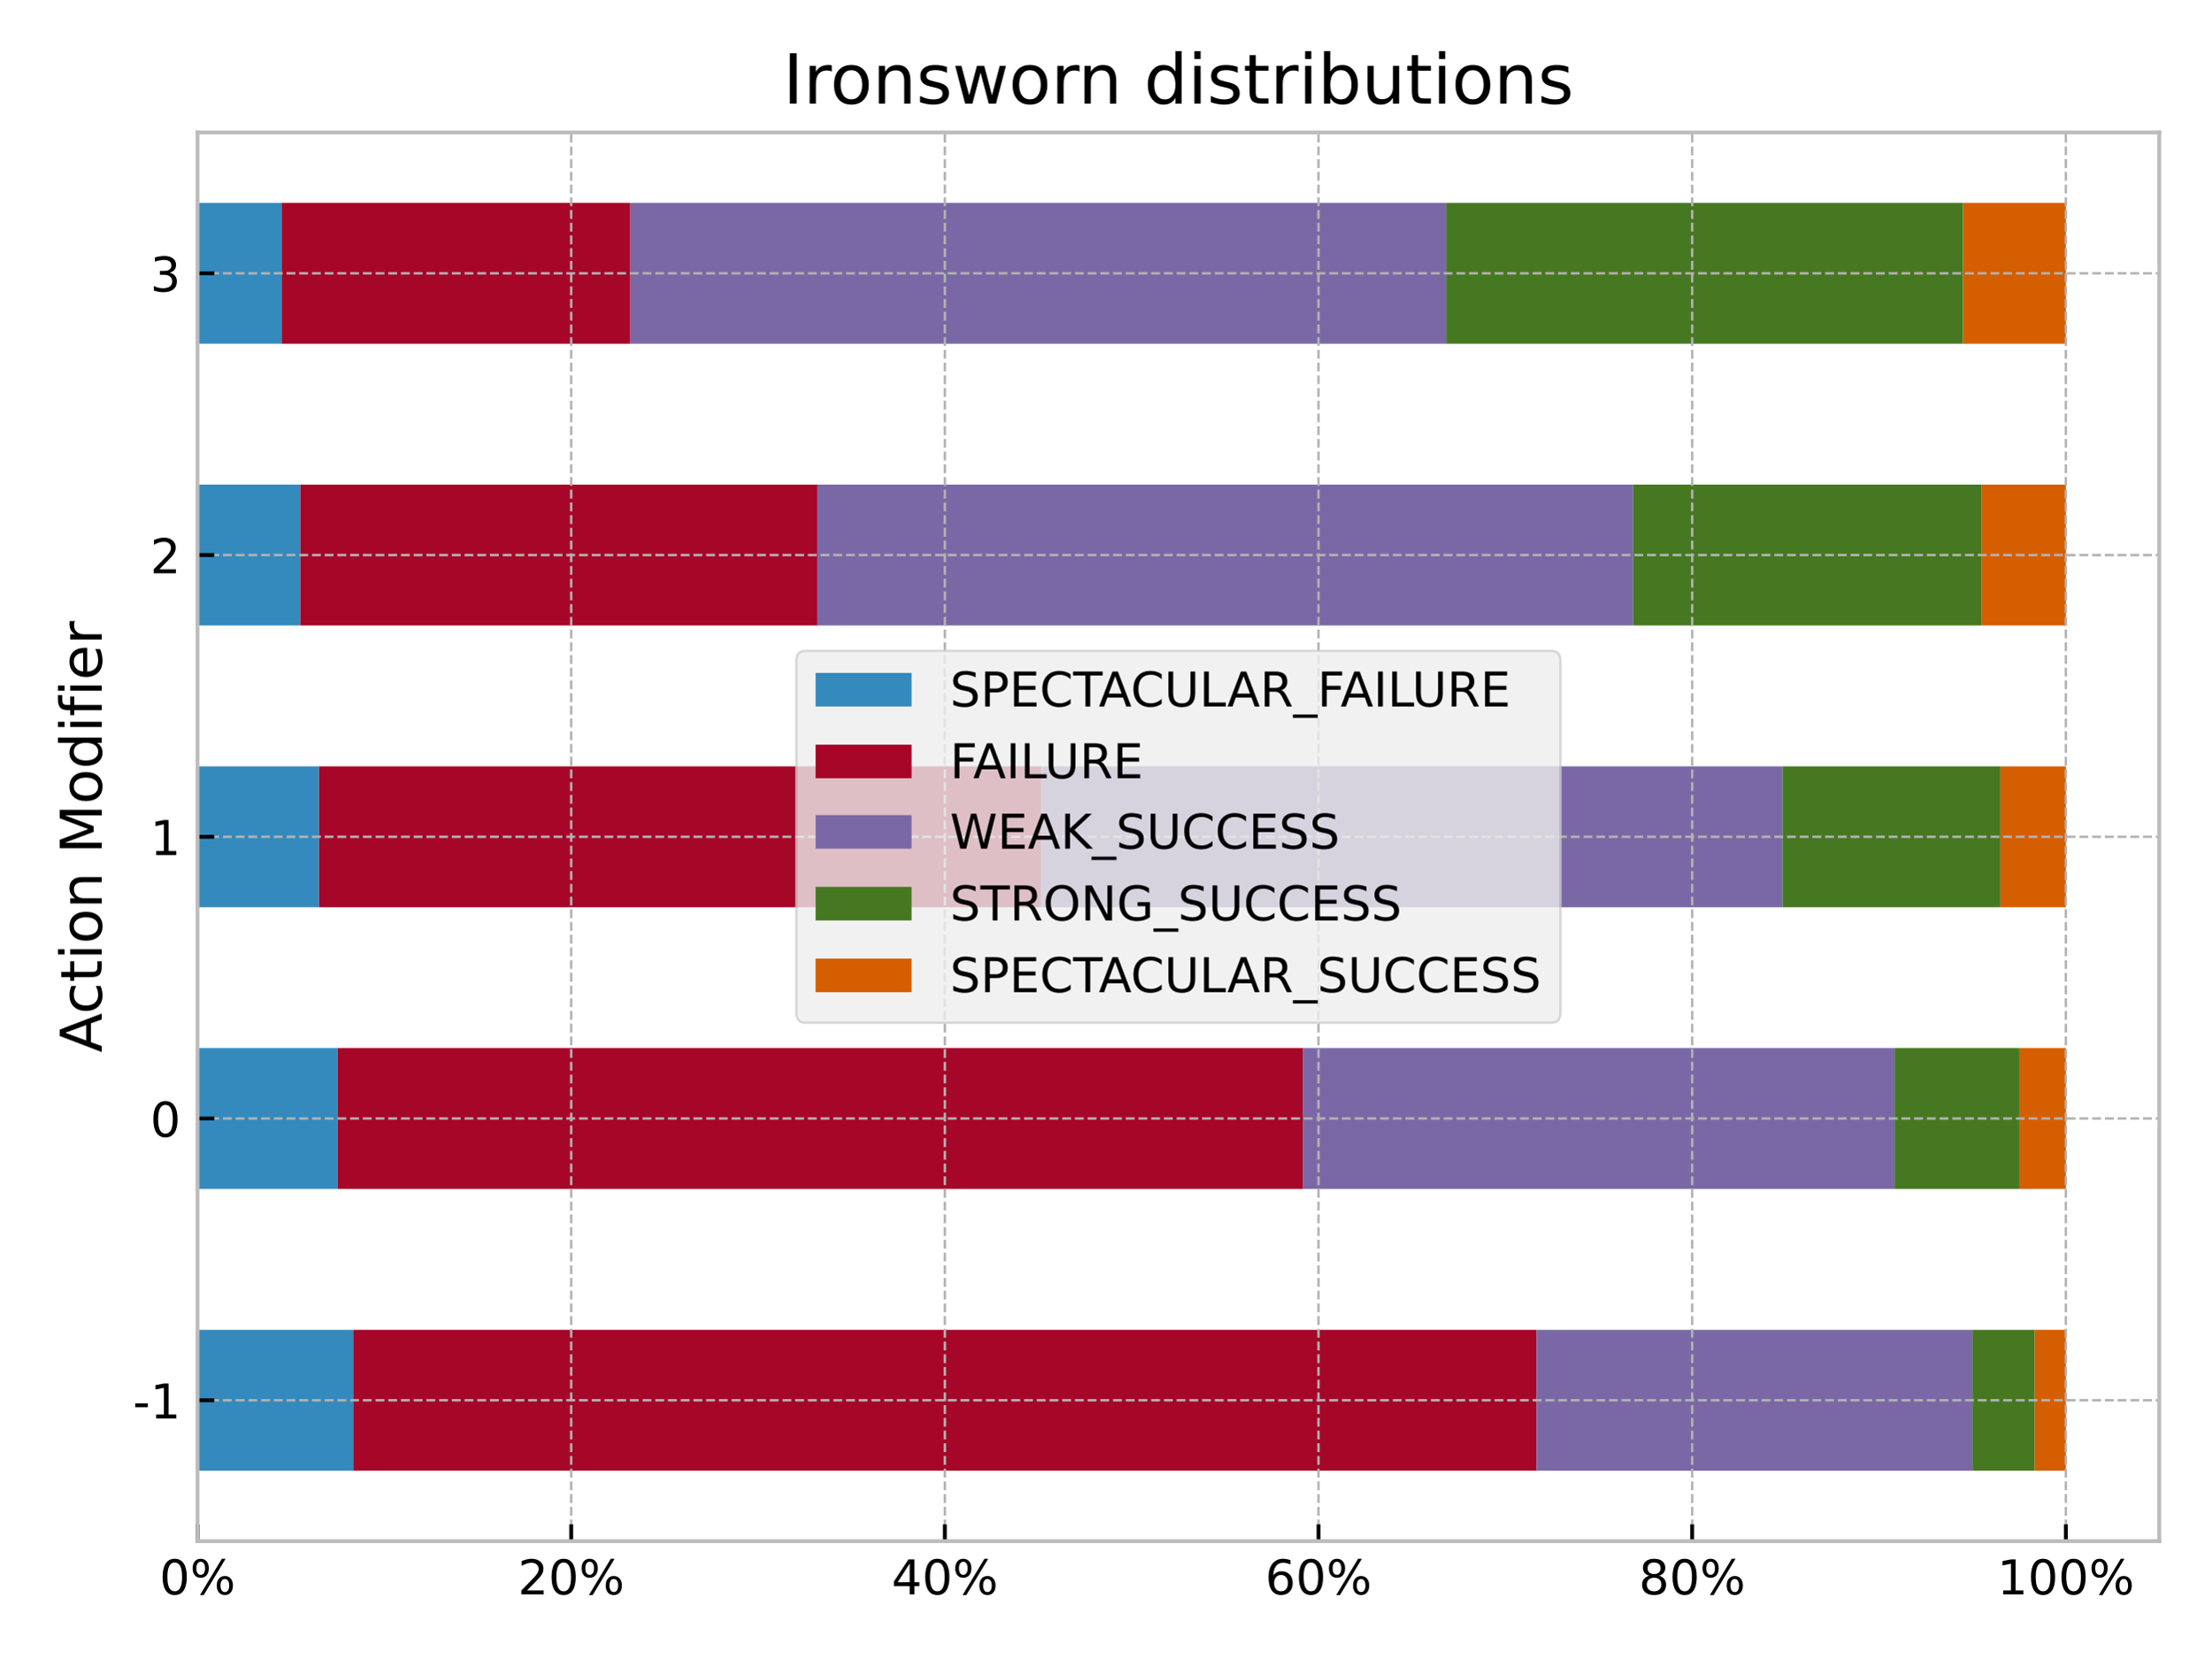
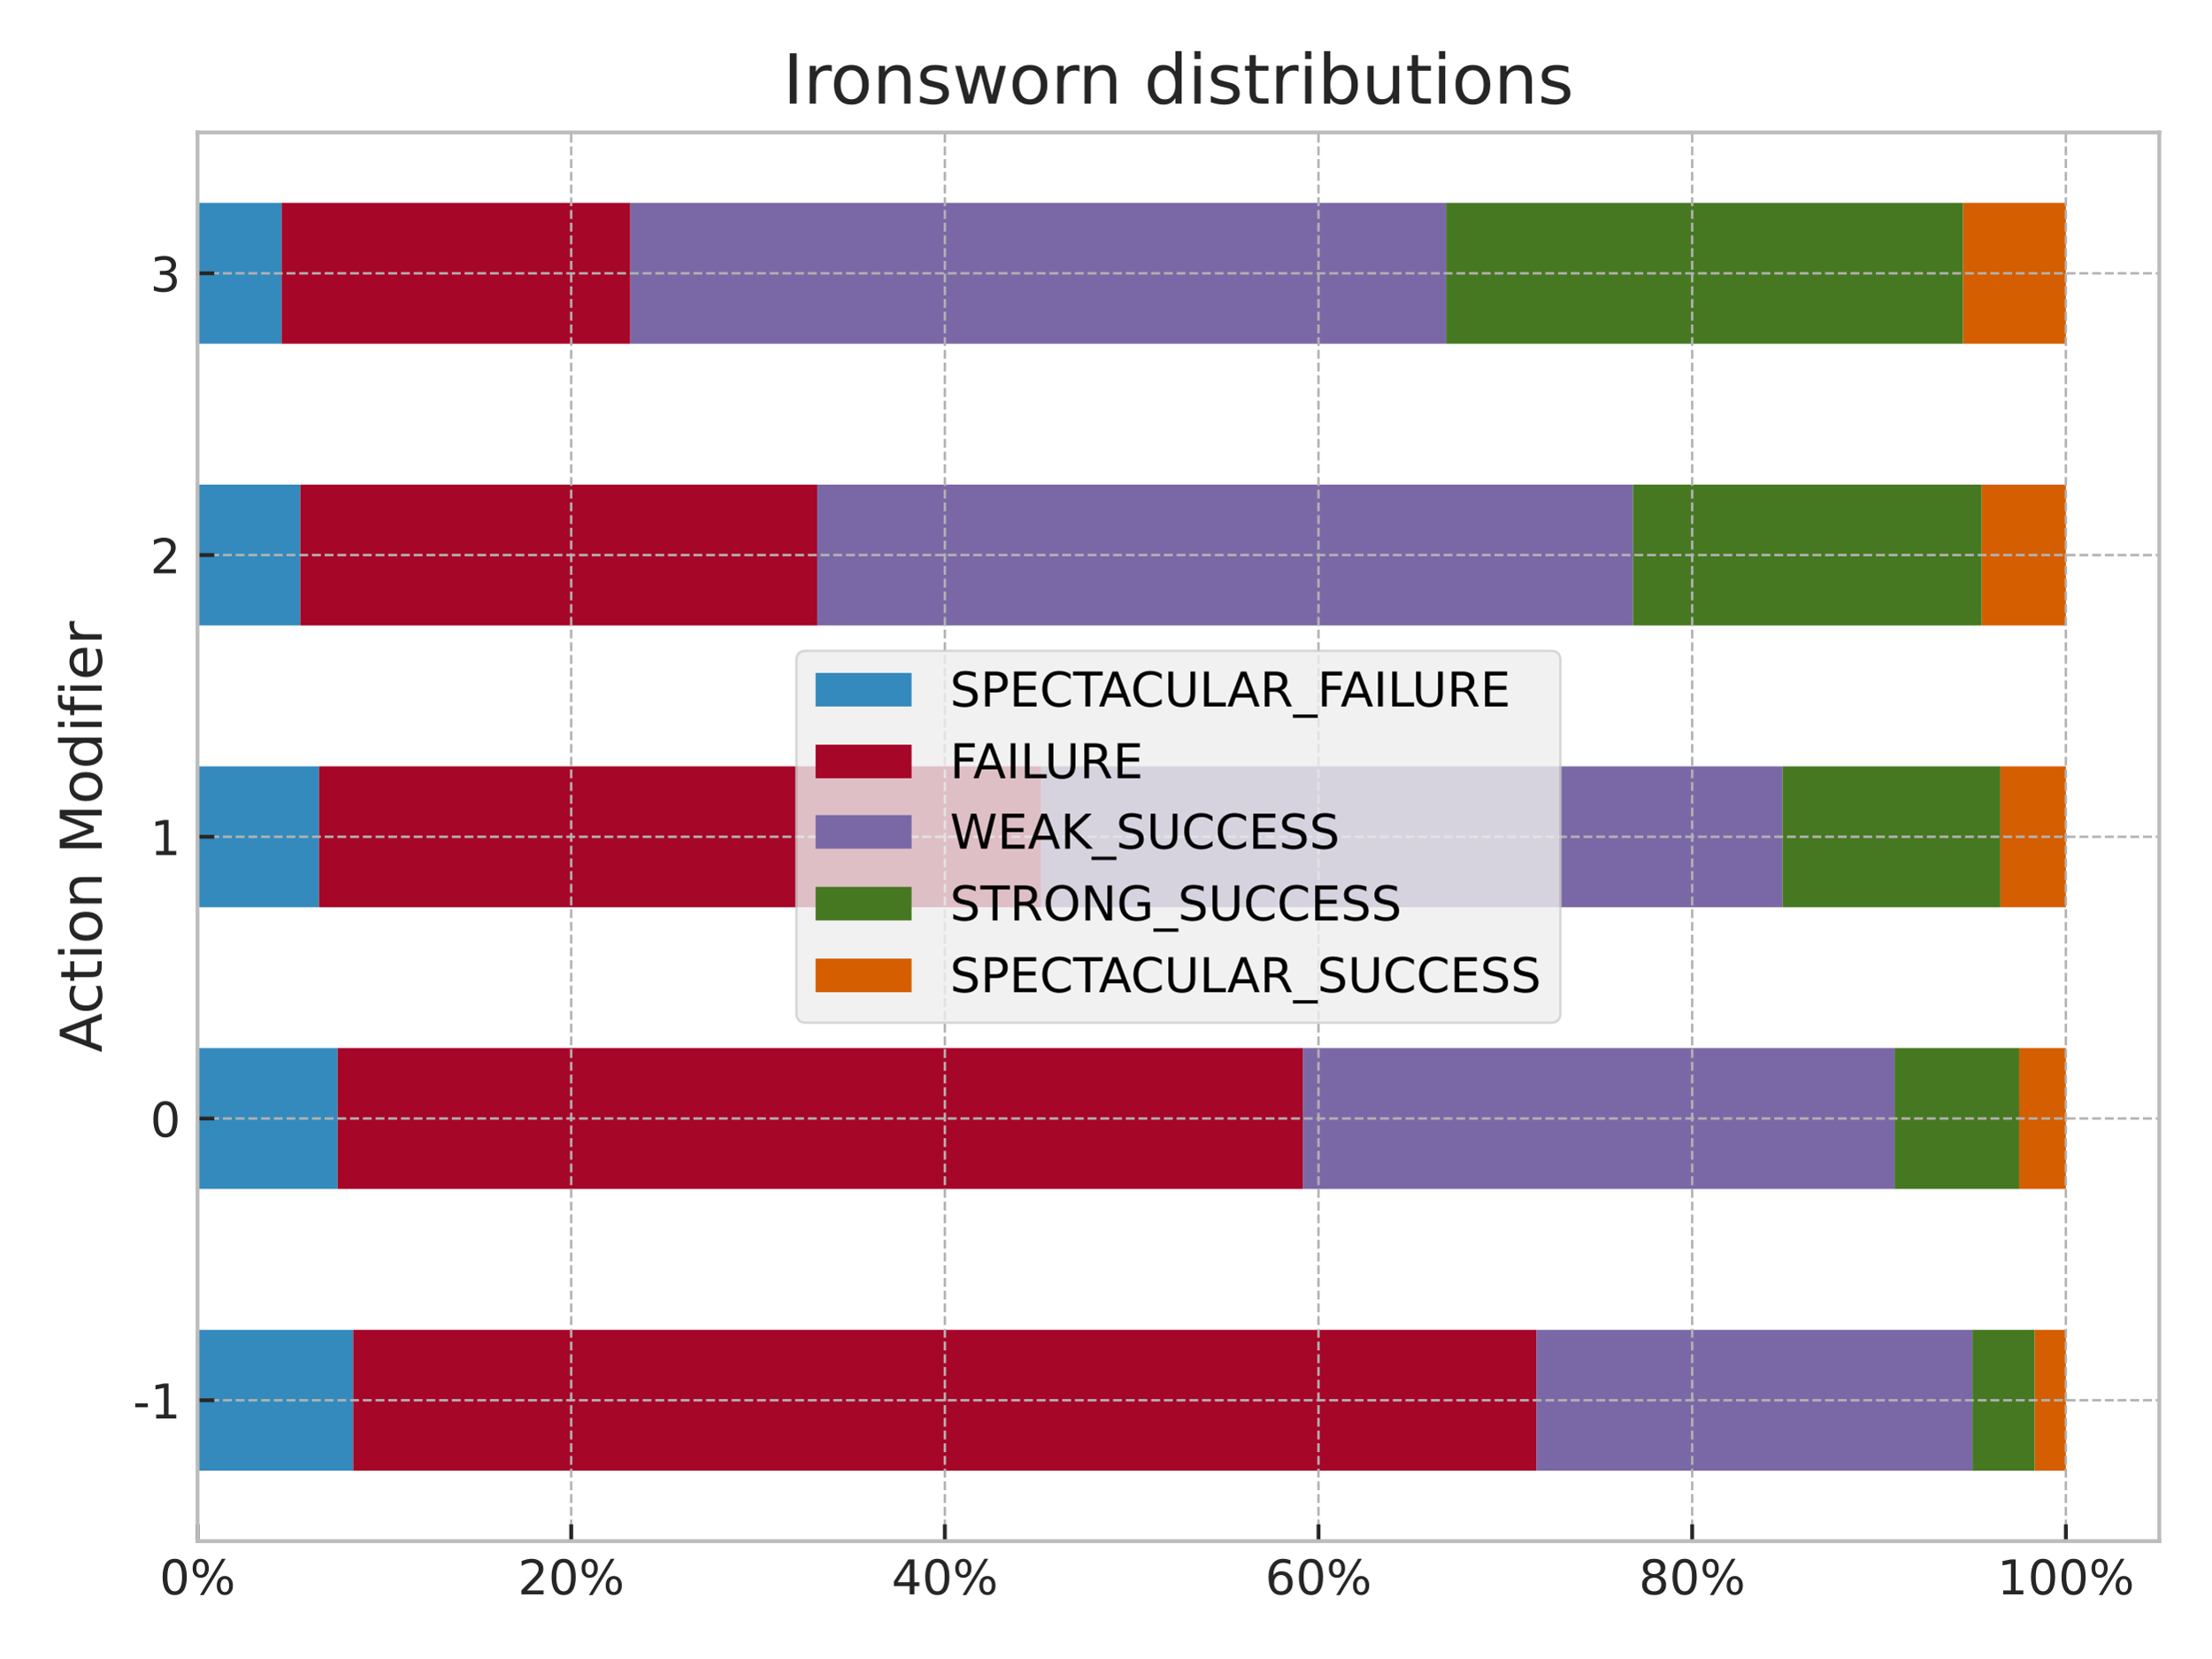
<svg xmlns="http://www.w3.org/2000/svg" xmlns:xlink="http://www.w3.org/1999/xlink" width="460.8pt" height="345.6pt" viewBox="0 0 460.8 345.6" version="1.1">
  <defs>
    <style type="text/css">*{stroke-linejoin: round; stroke-linecap: butt}</style>
  </defs>
  <g id="figure_1">
    <g id="patch_1">
      <path d="M 0 345.6  L 460.8 345.6  L 460.8 0  L 0 0  L 0 345.6  z " style="fill: none" />
    </g>
    <g id="axes_1">
      <g id="patch_2">
        <path d="M 41.16 321.22  L 450 321.22  L 450 27.6  L 41.16 27.6  L 41.16 321.22  z " style="fill: none" />
      </g>
      <g id="patch_3">
        <path d="M 41.16 306.539  L 73.608 306.539  L 73.608 277.177  L 41.16 277.177  z " clip-path="url(#p6f281b0766)" style="fill: #348abd" />
      </g>
      <g id="patch_4">
        <path d="M 41.16 247.815  L 70.363 247.815  L 70.363 218.453  L 41.16 218.453  z " clip-path="url(#p6f281b0766)" style="fill: #348abd" />
      </g>
      <g id="patch_5">
        <path d="M 41.16 189.091  L 66.469 189.091  L 66.469 159.729  L 41.16 159.729  z " clip-path="url(#p6f281b0766)" style="fill: #348abd" />
      </g>
      <g id="patch_6">
        <path d="M 41.16 130.367  L 62.575 130.367  L 62.575 101.005  L 41.16 101.005  z " clip-path="url(#p6f281b0766)" style="fill: #348abd" />
      </g>
      <g id="patch_7">
        <path d="M 41.16 71.643  L 58.682 71.643  L 58.682 42.281  L 41.16 42.281  z " clip-path="url(#p6f281b0766)" style="fill: #348abd" />
      </g>
      <g id="patch_8">
        <path d="M 73.608 306.539  L 320.21 306.539  L 320.21 277.177  L 73.608 277.177  z " clip-path="url(#p6f281b0766)" style="fill: #a60628" />
      </g>
      <g id="patch_9">
        <path d="M 70.363 247.815  L 271.538 247.815  L 271.538 218.453  L 70.363 218.453  z " clip-path="url(#p6f281b0766)" style="fill: #a60628" />
      </g>
      <g id="patch_10">
        <path d="M 66.469 189.091  L 217.026 189.091  L 217.026 159.729  L 66.469 159.729  z " clip-path="url(#p6f281b0766)" style="fill: #a60628" />
      </g>
      <g id="patch_11">
        <path d="M 62.575 130.367  L 170.302 130.367  L 170.302 101.005  L 62.575 101.005  z " clip-path="url(#p6f281b0766)" style="fill: #a60628" />
      </g>
      <g id="patch_12">
        <path d="M 58.682 71.643  L 131.364 71.643  L 131.364 42.281  L 58.682 42.281  z " clip-path="url(#p6f281b0766)" style="fill: #a60628" />
      </g>
      <g id="patch_13">
        <path d="M 320.21 306.539  L 411.063 306.539  L 411.063 277.177  L 320.21 277.177  z " clip-path="url(#p6f281b0766)" style="fill: #7a68a6" />
      </g>
      <g id="patch_14">
        <path d="M 271.538 247.815  L 394.839 247.815  L 394.839 218.453  L 271.538 218.453  z " clip-path="url(#p6f281b0766)" style="fill: #7a68a6" />
      </g>
      <g id="patch_15">
        <path d="M 217.026 189.091  L 371.477 189.091  L 371.477 159.729  L 217.026 159.729  z " clip-path="url(#p6f281b0766)" style="fill: #7a68a6" />
      </g>
      <g id="patch_16">
        <path d="M 170.302 130.367  L 340.327 130.367  L 340.327 101.005  L 170.302 101.005  z " clip-path="url(#p6f281b0766)" style="fill: #7a68a6" />
      </g>
      <g id="patch_17">
        <path d="M 131.364 71.643  L 301.39 71.643  L 301.39 42.281  L 131.364 42.281  z " clip-path="url(#p6f281b0766)" style="fill: #7a68a6" />
      </g>
      <g id="patch_18">
        <path d="M 411.063 306.539  L 424.042 306.539  L 424.042 277.177  L 411.063 277.177  z " clip-path="url(#p6f281b0766)" style="fill: #467821" />
      </g>
      <g id="patch_19">
        <path d="M 394.839 247.815  L 420.797 247.815  L 420.797 218.453  L 394.839 218.453  z " clip-path="url(#p6f281b0766)" style="fill: #467821" />
      </g>
      <g id="patch_20">
        <path d="M 371.477 189.091  L 416.903 189.091  L 416.903 159.729  L 371.477 159.729  z " clip-path="url(#p6f281b0766)" style="fill: #467821" />
      </g>
      <g id="patch_21">
        <path d="M 340.327 130.367  L 413.01 130.367  L 413.01 101.005  L 340.327 101.005  z " clip-path="url(#p6f281b0766)" style="fill: #467821" />
      </g>
      <g id="patch_22">
        <path d="M 301.39 71.643  L 409.116 71.643  L 409.116 42.281  L 301.39 42.281  z " clip-path="url(#p6f281b0766)" style="fill: #467821" />
      </g>
      <g id="patch_23">
        <path d="M 424.042 306.539  L 430.531 306.539  L 430.531 277.177  L 424.042 277.177  z " clip-path="url(#p6f281b0766)" style="fill: #d55e00" />
      </g>
      <g id="patch_24">
        <path d="M 420.797 247.815  L 430.531 247.815  L 430.531 218.453  L 420.797 218.453  z " clip-path="url(#p6f281b0766)" style="fill: #d55e00" />
      </g>
      <g id="patch_25">
        <path d="M 416.903 189.091  L 430.531 189.091  L 430.531 159.729  L 416.903 159.729  z " clip-path="url(#p6f281b0766)" style="fill: #d55e00" />
      </g>
      <g id="patch_26">
        <path d="M 413.01 130.367  L 430.531 130.367  L 430.531 101.005  L 413.01 101.005  z " clip-path="url(#p6f281b0766)" style="fill: #d55e00" />
      </g>
      <g id="patch_27">
        <path d="M 409.116 71.643  L 430.531 71.643  L 430.531 42.281  L 409.116 42.281  z " clip-path="url(#p6f281b0766)" style="fill: #d55e00" />
      </g>
      <g id="matplotlib.axis_1">
        <g id="xtick_1">
          <g id="line2d_1">
            <path d="M 41.16 321.22  L 41.16 27.6  " clip-path="url(#p6f281b0766)" style="fill: none; stroke-dasharray: 1.85,0.8; stroke-dashoffset: 0; stroke: #b2b2b2; stroke-width: 0.5" />
          </g>
          <g id="line2d_2">
            <defs>
-               <path id="m2dd0287f95" d="M 0 0  L 0 -3.5  " style="stroke: #000000; stroke-width: 0.8" />
+               <path id="m73a5285972" d="M 0 0  L 0 -3.5  " style="stroke: #262626; stroke-width: 0.8" />
            </defs>
            <g>
-               <use xlink:href="#m2dd0287f95" x="41.16" y="321.22" style="stroke: #000000; stroke-width: 0.8" />
+               <use xlink:href="#m73a5285972" x="41.16" y="321.22" style="fill: #262626; stroke: #262626; stroke-width: 0.8" />
            </g>
          </g>
          <g id="text_1">
-             <g transform="translate(33.22797 332.3184) scale(0.1 -0.1)">
+             <g style="fill: #262626" transform="translate(33.22797 332.3184) scale(0.1 -0.1)">
              <defs>
                <path id="DejaVuSans-30" d="M 2034 4250  Q 1547 4250 1301 3770  Q 1056 3291 1056 2328  Q 1056 1369 1301 889  Q 1547 409 2034 409  Q 2525 409 2770 889  Q 3016 1369 3016 2328  Q 3016 3291 2770 3770  Q 2525 4250 2034 4250  z M 2034 4750  Q 2819 4750 3233 4129  Q 3647 3509 3647 2328  Q 3647 1150 3233 529  Q 2819 -91 2034 -91  Q 1250 -91 836 529  Q 422 1150 422 2328  Q 422 3509 836 4129  Q 1250 4750 2034 4750  z " transform="scale(0.015625)" />
                <path id="DejaVuSans-25" d="M 4653 2053  Q 4381 2053 4226 1822  Q 4072 1591 4072 1178  Q 4072 772 4226 539  Q 4381 306 4653 306  Q 4919 306 5073 539  Q 5228 772 5228 1178  Q 5228 1588 5073 1820  Q 4919 2053 4653 2053  z M 4653 2450  Q 5147 2450 5437 2106  Q 5728 1763 5728 1178  Q 5728 594 5436 251  Q 5144 -91 4653 -91  Q 4153 -91 3862 251  Q 3572 594 3572 1178  Q 3572 1766 3864 2108  Q 4156 2450 4653 2450  z M 1428 4353  Q 1159 4353 1004 4120  Q 850 3888 850 3481  Q 850 3069 1003 2837  Q 1156 2606 1428 2606  Q 1700 2606 1854 2837  Q 2009 3069 2009 3481  Q 2009 3884 1853 4118  Q 1697 4353 1428 4353  z M 4250 4750  L 4750 4750  L 1831 -91  L 1331 -91  L 4250 4750  z M 1428 4750  Q 1922 4750 2215 4408  Q 2509 4066 2509 3481  Q 2509 2891 2217 2550  Q 1925 2209 1428 2209  Q 931 2209 642 2551  Q 353 2894 353 3481  Q 353 4063 643 4406  Q 934 4750 1428 4750  z " transform="scale(0.015625)" />
              </defs>
              <use xlink:href="#DejaVuSans-30" />
              <use xlink:href="#DejaVuSans-25" transform="translate(63.62305 0)" />
            </g>
          </g>
        </g>
        <g id="xtick_2">
          <g id="line2d_3">
            <path d="M 119.034 321.22  L 119.034 27.6  " clip-path="url(#p6f281b0766)" style="fill: none; stroke-dasharray: 1.85,0.8; stroke-dashoffset: 0; stroke: #b2b2b2; stroke-width: 0.5" />
          </g>
          <g id="line2d_4">
            <g>
-               <use xlink:href="#m2dd0287f95" x="119.034" y="321.22" style="stroke: #000000; stroke-width: 0.8" />
+               <use xlink:href="#m73a5285972" x="119.034" y="321.22" style="fill: #262626; stroke: #262626; stroke-width: 0.8" />
            </g>
          </g>
          <g id="text_2">
-             <g transform="translate(107.921 332.3184) scale(0.1 -0.1)">
+             <g style="fill: #262626" transform="translate(107.921 332.3184) scale(0.1 -0.1)">
              <defs>
                <path id="DejaVuSans-32" d="M 1228 531  L 3431 531  L 3431 0  L 469 0  L 469 531  Q 828 903 1448 1529  Q 2069 2156 2228 2338  Q 2531 2678 2651 2914  Q 2772 3150 2772 3378  Q 2772 3750 2511 3984  Q 2250 4219 1831 4219  Q 1534 4219 1204 4116  Q 875 4013 500 3803  L 500 4441  Q 881 4594 1212 4672  Q 1544 4750 1819 4750  Q 2544 4750 2975 4387  Q 3406 4025 3406 3419  Q 3406 3131 3298 2873  Q 3191 2616 2906 2266  Q 2828 2175 2409 1742  Q 1991 1309 1228 531  z " transform="scale(0.015625)" />
              </defs>
              <use xlink:href="#DejaVuSans-32" />
              <use xlink:href="#DejaVuSans-30" transform="translate(63.62305 0)" />
              <use xlink:href="#DejaVuSans-25" transform="translate(127.2461 0)" />
            </g>
          </g>
        </g>
        <g id="xtick_3">
          <g id="line2d_5">
            <path d="M 196.909 321.22  L 196.909 27.6  " clip-path="url(#p6f281b0766)" style="fill: none; stroke-dasharray: 1.85,0.8; stroke-dashoffset: 0; stroke: #b2b2b2; stroke-width: 0.5" />
          </g>
          <g id="line2d_6">
            <g>
-               <use xlink:href="#m2dd0287f95" x="196.909" y="321.22" style="stroke: #000000; stroke-width: 0.8" />
+               <use xlink:href="#m73a5285972" x="196.909" y="321.22" style="fill: #262626; stroke: #262626; stroke-width: 0.8" />
            </g>
          </g>
          <g id="text_3">
-             <g transform="translate(185.7953 332.3184) scale(0.1 -0.1)">
+             <g style="fill: #262626" transform="translate(185.7953 332.3184) scale(0.1 -0.1)">
              <defs>
                <path id="DejaVuSans-34" d="M 2419 4116  L 825 1625  L 2419 1625  L 2419 4116  z M 2253 4666  L 3047 4666  L 3047 1625  L 3713 1625  L 3713 1100  L 3047 1100  L 3047 0  L 2419 0  L 2419 1100  L 313 1100  L 313 1709  L 2253 4666  z " transform="scale(0.015625)" />
              </defs>
              <use xlink:href="#DejaVuSans-34" />
              <use xlink:href="#DejaVuSans-30" transform="translate(63.62305 0)" />
              <use xlink:href="#DejaVuSans-25" transform="translate(127.2461 0)" />
            </g>
          </g>
        </g>
        <g id="xtick_4">
          <g id="line2d_7">
            <path d="M 274.783 321.22  L 274.783 27.6  " clip-path="url(#p6f281b0766)" style="fill: none; stroke-dasharray: 1.85,0.8; stroke-dashoffset: 0; stroke: #b2b2b2; stroke-width: 0.5" />
          </g>
          <g id="line2d_8">
            <g>
-               <use xlink:href="#m2dd0287f95" x="274.783" y="321.22" style="stroke: #000000; stroke-width: 0.8" />
+               <use xlink:href="#m73a5285972" x="274.783" y="321.22" style="fill: #262626; stroke: #262626; stroke-width: 0.8" />
            </g>
          </g>
          <g id="text_4">
-             <g transform="translate(263.6696 332.3184) scale(0.1 -0.1)">
+             <g style="fill: #262626" transform="translate(263.6696 332.3184) scale(0.1 -0.1)">
              <defs>
                <path id="DejaVuSans-36" d="M 2113 2584  Q 1688 2584 1439 2293  Q 1191 2003 1191 1497  Q 1191 994 1439 701  Q 1688 409 2113 409  Q 2538 409 2786 701  Q 3034 994 3034 1497  Q 3034 2003 2786 2293  Q 2538 2584 2113 2584  z M 3366 4563  L 3366 3988  Q 3128 4100 2886 4159  Q 2644 4219 2406 4219  Q 1781 4219 1451 3797  Q 1122 3375 1075 2522  Q 1259 2794 1537 2939  Q 1816 3084 2150 3084  Q 2853 3084 3261 2657  Q 3669 2231 3669 1497  Q 3669 778 3244 343  Q 2819 -91 2113 -91  Q 1303 -91 875 529  Q 447 1150 447 2328  Q 447 3434 972 4092  Q 1497 4750 2381 4750  Q 2619 4750 2861 4703  Q 3103 4656 3366 4563  z " transform="scale(0.015625)" />
              </defs>
              <use xlink:href="#DejaVuSans-36" />
              <use xlink:href="#DejaVuSans-30" transform="translate(63.62305 0)" />
              <use xlink:href="#DejaVuSans-25" transform="translate(127.2461 0)" />
            </g>
          </g>
        </g>
        <g id="xtick_5">
          <g id="line2d_9">
            <path d="M 352.657 321.22  L 352.657 27.6  " clip-path="url(#p6f281b0766)" style="fill: none; stroke-dasharray: 1.85,0.8; stroke-dashoffset: 0; stroke: #b2b2b2; stroke-width: 0.5" />
          </g>
          <g id="line2d_10">
            <g>
-               <use xlink:href="#m2dd0287f95" x="352.657" y="321.22" style="stroke: #000000; stroke-width: 0.8" />
+               <use xlink:href="#m73a5285972" x="352.657" y="321.22" style="fill: #262626; stroke: #262626; stroke-width: 0.8" />
            </g>
          </g>
          <g id="text_5">
-             <g transform="translate(341.5439 332.3184) scale(0.1 -0.1)">
+             <g style="fill: #262626" transform="translate(341.5439 332.3184) scale(0.1 -0.1)">
              <defs>
                <path id="DejaVuSans-38" d="M 2034 2216  Q 1584 2216 1326 1975  Q 1069 1734 1069 1313  Q 1069 891 1326 650  Q 1584 409 2034 409  Q 2484 409 2743 651  Q 3003 894 3003 1313  Q 3003 1734 2745 1975  Q 2488 2216 2034 2216  z M 1403 2484  Q 997 2584 770 2862  Q 544 3141 544 3541  Q 544 4100 942 4425  Q 1341 4750 2034 4750  Q 2731 4750 3128 4425  Q 3525 4100 3525 3541  Q 3525 3141 3298 2862  Q 3072 2584 2669 2484  Q 3125 2378 3379 2068  Q 3634 1759 3634 1313  Q 3634 634 3220 271  Q 2806 -91 2034 -91  Q 1263 -91 848 271  Q 434 634 434 1313  Q 434 1759 690 2068  Q 947 2378 1403 2484  z M 1172 3481  Q 1172 3119 1398 2916  Q 1625 2713 2034 2713  Q 2441 2713 2670 2916  Q 2900 3119 2900 3481  Q 2900 3844 2670 4047  Q 2441 4250 2034 4250  Q 1625 4250 1398 4047  Q 1172 3844 1172 3481  z " transform="scale(0.015625)" />
              </defs>
              <use xlink:href="#DejaVuSans-38" />
              <use xlink:href="#DejaVuSans-30" transform="translate(63.62305 0)" />
              <use xlink:href="#DejaVuSans-25" transform="translate(127.2461 0)" />
            </g>
          </g>
        </g>
        <g id="xtick_6">
          <g id="line2d_11">
            <path d="M 430.531 321.22  L 430.531 27.6  " clip-path="url(#p6f281b0766)" style="fill: none; stroke-dasharray: 1.85,0.8; stroke-dashoffset: 0; stroke: #b2b2b2; stroke-width: 0.5" />
          </g>
          <g id="line2d_12">
            <g>
-               <use xlink:href="#m2dd0287f95" x="430.531" y="321.22" style="stroke: #000000; stroke-width: 0.8" />
+               <use xlink:href="#m73a5285972" x="430.531" y="321.22" style="fill: #262626; stroke: #262626; stroke-width: 0.8" />
            </g>
          </g>
          <g id="text_6">
-             <g transform="translate(416.2369 332.3184) scale(0.1 -0.1)">
+             <g style="fill: #262626" transform="translate(416.2369 332.3184) scale(0.1 -0.1)">
              <defs>
                <path id="DejaVuSans-31" d="M 794 531  L 1825 531  L 1825 4091  L 703 3866  L 703 4441  L 1819 4666  L 2450 4666  L 2450 531  L 3481 531  L 3481 0  L 794 0  L 794 531  z " transform="scale(0.015625)" />
              </defs>
              <use xlink:href="#DejaVuSans-31" />
              <use xlink:href="#DejaVuSans-30" transform="translate(63.62305 0)" />
              <use xlink:href="#DejaVuSans-30" transform="translate(127.2461 0)" />
              <use xlink:href="#DejaVuSans-25" transform="translate(190.8691 0)" />
            </g>
          </g>
        </g>
      </g>
      <g id="matplotlib.axis_2">
        <g id="ytick_1">
          <g id="line2d_13">
            <path d="M 41.16 291.858  L 450 291.858  " clip-path="url(#p6f281b0766)" style="fill: none; stroke-dasharray: 1.85,0.8; stroke-dashoffset: 0; stroke: #b2b2b2; stroke-width: 0.5" />
          </g>
          <g id="line2d_14">
            <defs>
-               <path id="m525068247a" d="M 0 0  L 3.5 0  " style="stroke: #000000; stroke-width: 0.8" />
+               <path id="m5d848f88b3" d="M 0 0  L 3.5 0  " style="stroke: #262626; stroke-width: 0.8" />
            </defs>
            <g>
-               <use xlink:href="#m525068247a" x="41.16" y="291.858" style="stroke: #000000; stroke-width: 0.8" />
+               <use xlink:href="#m5d848f88b3" x="41.16" y="291.858" style="fill: #262626; stroke: #262626; stroke-width: 0.8" />
            </g>
          </g>
          <g id="text_7">
-             <g transform="translate(27.68969 295.6572) scale(0.1 -0.1)">
+             <g style="fill: #262626" transform="translate(27.68969 295.6572) scale(0.1 -0.1)">
              <defs>
                <path id="DejaVuSans-2d" d="M 313 2009  L 1997 2009  L 1997 1497  L 313 1497  L 313 2009  z " transform="scale(0.015625)" />
              </defs>
              <use xlink:href="#DejaVuSans-2d" />
              <use xlink:href="#DejaVuSans-31" transform="translate(36.08398 0)" />
            </g>
          </g>
        </g>
        <g id="ytick_2">
          <g id="line2d_15">
            <path d="M 41.16 233.134  L 450 233.134  " clip-path="url(#p6f281b0766)" style="fill: none; stroke-dasharray: 1.85,0.8; stroke-dashoffset: 0; stroke: #b2b2b2; stroke-width: 0.5" />
          </g>
          <g id="line2d_16">
            <g>
-               <use xlink:href="#m525068247a" x="41.16" y="233.134" style="stroke: #000000; stroke-width: 0.8" />
+               <use xlink:href="#m5d848f88b3" x="41.16" y="233.134" style="fill: #262626; stroke: #262626; stroke-width: 0.8" />
            </g>
          </g>
          <g id="text_8">
-             <g transform="translate(31.2975 236.9332) scale(0.1 -0.1)">
+             <g style="fill: #262626" transform="translate(31.2975 236.9332) scale(0.1 -0.1)">
              <use xlink:href="#DejaVuSans-30" />
            </g>
          </g>
        </g>
        <g id="ytick_3">
          <g id="line2d_17">
            <path d="M 41.16 174.41  L 450 174.41  " clip-path="url(#p6f281b0766)" style="fill: none; stroke-dasharray: 1.85,0.8; stroke-dashoffset: 0; stroke: #b2b2b2; stroke-width: 0.5" />
          </g>
          <g id="line2d_18">
            <g>
-               <use xlink:href="#m525068247a" x="41.16" y="174.41" style="stroke: #000000; stroke-width: 0.8" />
+               <use xlink:href="#m5d848f88b3" x="41.16" y="174.41" style="fill: #262626; stroke: #262626; stroke-width: 0.8" />
            </g>
          </g>
          <g id="text_9">
-             <g transform="translate(31.2975 178.2092) scale(0.1 -0.1)">
+             <g style="fill: #262626" transform="translate(31.2975 178.2092) scale(0.1 -0.1)">
              <use xlink:href="#DejaVuSans-31" />
            </g>
          </g>
        </g>
        <g id="ytick_4">
          <g id="line2d_19">
            <path d="M 41.16 115.686  L 450 115.686  " clip-path="url(#p6f281b0766)" style="fill: none; stroke-dasharray: 1.85,0.8; stroke-dashoffset: 0; stroke: #b2b2b2; stroke-width: 0.5" />
          </g>
          <g id="line2d_20">
            <g>
-               <use xlink:href="#m525068247a" x="41.16" y="115.686" style="stroke: #000000; stroke-width: 0.8" />
+               <use xlink:href="#m5d848f88b3" x="41.16" y="115.686" style="fill: #262626; stroke: #262626; stroke-width: 0.8" />
            </g>
          </g>
          <g id="text_10">
-             <g transform="translate(31.2975 119.4852) scale(0.1 -0.1)">
+             <g style="fill: #262626" transform="translate(31.2975 119.4852) scale(0.1 -0.1)">
              <use xlink:href="#DejaVuSans-32" />
            </g>
          </g>
        </g>
        <g id="ytick_5">
          <g id="line2d_21">
            <path d="M 41.16 56.962  L 450 56.962  " clip-path="url(#p6f281b0766)" style="fill: none; stroke-dasharray: 1.85,0.8; stroke-dashoffset: 0; stroke: #b2b2b2; stroke-width: 0.5" />
          </g>
          <g id="line2d_22">
            <g>
-               <use xlink:href="#m525068247a" x="41.16" y="56.962" style="stroke: #000000; stroke-width: 0.8" />
+               <use xlink:href="#m5d848f88b3" x="41.16" y="56.962" style="fill: #262626; stroke: #262626; stroke-width: 0.8" />
            </g>
          </g>
          <g id="text_11">
-             <g transform="translate(31.2975 60.76122) scale(0.1 -0.1)">
+             <g style="fill: #262626" transform="translate(31.2975 60.76122) scale(0.1 -0.1)">
              <defs>
                <path id="DejaVuSans-33" d="M 2597 2516  Q 3050 2419 3304 2112  Q 3559 1806 3559 1356  Q 3559 666 3084 287  Q 2609 -91 1734 -91  Q 1441 -91 1130 -33  Q 819 25 488 141  L 488 750  Q 750 597 1062 519  Q 1375 441 1716 441  Q 2309 441 2620 675  Q 2931 909 2931 1356  Q 2931 1769 2642 2001  Q 2353 2234 1838 2234  L 1294 2234  L 1294 2753  L 1863 2753  Q 2328 2753 2575 2939  Q 2822 3125 2822 3475  Q 2822 3834 2567 4026  Q 2313 4219 1838 4219  Q 1578 4219 1281 4162  Q 984 4106 628 3988  L 628 4550  Q 988 4650 1302 4700  Q 1616 4750 1894 4750  Q 2613 4750 3031 4423  Q 3450 4097 3450 3541  Q 3450 3153 3228 2886  Q 3006 2619 2597 2516  z " transform="scale(0.015625)" />
              </defs>
              <use xlink:href="#DejaVuSans-33" />
            </g>
          </g>
        </g>
        <g id="text_12">
-           <g transform="translate(21.19406 219.3697) rotate(-90) scale(0.12 -0.12)">
+           <g style="fill: #262626" transform="translate(21.19406 219.3697) rotate(-90) scale(0.12 -0.12)">
            <defs>
              <path id="DejaVuSans-41" d="M 2188 4044  L 1331 1722  L 3047 1722  L 2188 4044  z M 1831 4666  L 2547 4666  L 4325 0  L 3669 0  L 3244 1197  L 1141 1197  L 716 0  L 50 0  L 1831 4666  z " transform="scale(0.015625)" />
              <path id="DejaVuSans-63" d="M 3122 3366  L 3122 2828  Q 2878 2963 2633 3030  Q 2388 3097 2138 3097  Q 1578 3097 1268 2742  Q 959 2388 959 1747  Q 959 1106 1268 751  Q 1578 397 2138 397  Q 2388 397 2633 464  Q 2878 531 3122 666  L 3122 134  Q 2881 22 2623 -34  Q 2366 -91 2075 -91  Q 1284 -91 818 406  Q 353 903 353 1747  Q 353 2603 823 3093  Q 1294 3584 2113 3584  Q 2378 3584 2631 3529  Q 2884 3475 3122 3366  z " transform="scale(0.015625)" />
              <path id="DejaVuSans-74" d="M 1172 4494  L 1172 3500  L 2356 3500  L 2356 3053  L 1172 3053  L 1172 1153  Q 1172 725 1289 603  Q 1406 481 1766 481  L 2356 481  L 2356 0  L 1766 0  Q 1100 0 847 248  Q 594 497 594 1153  L 594 3053  L 172 3053  L 172 3500  L 594 3500  L 594 4494  L 1172 4494  z " transform="scale(0.015625)" />
              <path id="DejaVuSans-69" d="M 603 3500  L 1178 3500  L 1178 0  L 603 0  L 603 3500  z M 603 4863  L 1178 4863  L 1178 4134  L 603 4134  L 603 4863  z " transform="scale(0.015625)" />
              <path id="DejaVuSans-6f" d="M 1959 3097  Q 1497 3097 1228 2736  Q 959 2375 959 1747  Q 959 1119 1226 758  Q 1494 397 1959 397  Q 2419 397 2687 759  Q 2956 1122 2956 1747  Q 2956 2369 2687 2733  Q 2419 3097 1959 3097  z M 1959 3584  Q 2709 3584 3137 3096  Q 3566 2609 3566 1747  Q 3566 888 3137 398  Q 2709 -91 1959 -91  Q 1206 -91 779 398  Q 353 888 353 1747  Q 353 2609 779 3096  Q 1206 3584 1959 3584  z " transform="scale(0.015625)" />
              <path id="DejaVuSans-6e" d="M 3513 2113  L 3513 0  L 2938 0  L 2938 2094  Q 2938 2591 2744 2837  Q 2550 3084 2163 3084  Q 1697 3084 1428 2787  Q 1159 2491 1159 1978  L 1159 0  L 581 0  L 581 3500  L 1159 3500  L 1159 2956  Q 1366 3272 1645 3428  Q 1925 3584 2291 3584  Q 2894 3584 3203 3211  Q 3513 2838 3513 2113  z " transform="scale(0.015625)" />
              <path id="DejaVuSans-20" transform="scale(0.015625)" />
              <path id="DejaVuSans-4d" d="M 628 4666  L 1569 4666  L 2759 1491  L 3956 4666  L 4897 4666  L 4897 0  L 4281 0  L 4281 4097  L 3078 897  L 2444 897  L 1241 4097  L 1241 0  L 628 0  L 628 4666  z " transform="scale(0.015625)" />
              <path id="DejaVuSans-64" d="M 2906 2969  L 2906 4863  L 3481 4863  L 3481 0  L 2906 0  L 2906 525  Q 2725 213 2448 61  Q 2172 -91 1784 -91  Q 1150 -91 751 415  Q 353 922 353 1747  Q 353 2572 751 3078  Q 1150 3584 1784 3584  Q 2172 3584 2448 3432  Q 2725 3281 2906 2969  z M 947 1747  Q 947 1113 1208 752  Q 1469 391 1925 391  Q 2381 391 2643 752  Q 2906 1113 2906 1747  Q 2906 2381 2643 2742  Q 2381 3103 1925 3103  Q 1469 3103 1208 2742  Q 947 2381 947 1747  z " transform="scale(0.015625)" />
              <path id="DejaVuSans-66" d="M 2375 4863  L 2375 4384  L 1825 4384  Q 1516 4384 1395 4259  Q 1275 4134 1275 3809  L 1275 3500  L 2222 3500  L 2222 3053  L 1275 3053  L 1275 0  L 697 0  L 697 3053  L 147 3053  L 147 3500  L 697 3500  L 697 3744  Q 697 4328 969 4595  Q 1241 4863 1831 4863  L 2375 4863  z " transform="scale(0.015625)" />
              <path id="DejaVuSans-65" d="M 3597 1894  L 3597 1613  L 953 1613  Q 991 1019 1311 708  Q 1631 397 2203 397  Q 2534 397 2845 478  Q 3156 559 3463 722  L 3463 178  Q 3153 47 2828 -22  Q 2503 -91 2169 -91  Q 1331 -91 842 396  Q 353 884 353 1716  Q 353 2575 817 3079  Q 1281 3584 2069 3584  Q 2775 3584 3186 3129  Q 3597 2675 3597 1894  z M 3022 2063  Q 3016 2534 2758 2815  Q 2500 3097 2075 3097  Q 1594 3097 1305 2825  Q 1016 2553 972 2059  L 3022 2063  z " transform="scale(0.015625)" />
              <path id="DejaVuSans-72" d="M 2631 2963  Q 2534 3019 2420 3045  Q 2306 3072 2169 3072  Q 1681 3072 1420 2755  Q 1159 2438 1159 1844  L 1159 0  L 581 0  L 581 3500  L 1159 3500  L 1159 2956  Q 1341 3275 1631 3429  Q 1922 3584 2338 3584  Q 2397 3584 2469 3576  Q 2541 3569 2628 3553  L 2631 2963  z " transform="scale(0.015625)" />
            </defs>
            <use xlink:href="#DejaVuSans-41" />
            <use xlink:href="#DejaVuSans-63" transform="translate(66.6582 0)" />
            <use xlink:href="#DejaVuSans-74" transform="translate(121.6387 0)" />
            <use xlink:href="#DejaVuSans-69" transform="translate(160.8477 0)" />
            <use xlink:href="#DejaVuSans-6f" transform="translate(188.6309 0)" />
            <use xlink:href="#DejaVuSans-6e" transform="translate(249.8125 0)" />
            <use xlink:href="#DejaVuSans-20" transform="translate(313.1914 0)" />
            <use xlink:href="#DejaVuSans-4d" transform="translate(344.9785 0)" />
            <use xlink:href="#DejaVuSans-6f" transform="translate(431.2578 0)" />
            <use xlink:href="#DejaVuSans-64" transform="translate(492.4395 0)" />
            <use xlink:href="#DejaVuSans-69" transform="translate(555.916 0)" />
            <use xlink:href="#DejaVuSans-66" transform="translate(583.6992 0)" />
            <use xlink:href="#DejaVuSans-69" transform="translate(618.9043 0)" />
            <use xlink:href="#DejaVuSans-65" transform="translate(646.6875 0)" />
            <use xlink:href="#DejaVuSans-72" transform="translate(708.2109 0)" />
          </g>
        </g>
      </g>
      <g id="patch_28">
        <path d="M 41.16 321.22  L 41.16 27.6  " style="fill: none; stroke: #bcbcbc; stroke-width: 0.8; stroke-linejoin: miter; stroke-linecap: square" />
      </g>
      <g id="patch_29">
        <path d="M 450 321.22  L 450 27.6  " style="fill: none; stroke: #bcbcbc; stroke-width: 0.8; stroke-linejoin: miter; stroke-linecap: square" />
      </g>
      <g id="patch_30">
        <path d="M 41.16 321.22  L 450 321.22  " style="fill: none; stroke: #bcbcbc; stroke-width: 0.8; stroke-linejoin: miter; stroke-linecap: square" />
      </g>
      <g id="patch_31">
        <path d="M 41.16 27.6  L 450 27.6  " style="fill: none; stroke: #bcbcbc; stroke-width: 0.8; stroke-linejoin: miter; stroke-linecap: square" />
      </g>
      <g id="text_13">
-         <g transform="translate(163.1794 21.6) scale(0.144 -0.144)">
+         <g style="fill: #262626" transform="translate(163.1794 21.6) scale(0.144 -0.144)">
          <defs>
            <path id="DejaVuSans-49" d="M 628 4666  L 1259 4666  L 1259 0  L 628 0  L 628 4666  z " transform="scale(0.015625)" />
            <path id="DejaVuSans-73" d="M 2834 3397  L 2834 2853  Q 2591 2978 2328 3040  Q 2066 3103 1784 3103  Q 1356 3103 1142 2972  Q 928 2841 928 2578  Q 928 2378 1081 2264  Q 1234 2150 1697 2047  L 1894 2003  Q 2506 1872 2764 1633  Q 3022 1394 3022 966  Q 3022 478 2636 193  Q 2250 -91 1575 -91  Q 1294 -91 989 -36  Q 684 19 347 128  L 347 722  Q 666 556 975 473  Q 1284 391 1588 391  Q 1994 391 2212 530  Q 2431 669 2431 922  Q 2431 1156 2273 1281  Q 2116 1406 1581 1522  L 1381 1569  Q 847 1681 609 1914  Q 372 2147 372 2553  Q 372 3047 722 3315  Q 1072 3584 1716 3584  Q 2034 3584 2315 3537  Q 2597 3491 2834 3397  z " transform="scale(0.015625)" />
            <path id="DejaVuSans-77" d="M 269 3500  L 844 3500  L 1563 769  L 2278 3500  L 2956 3500  L 3675 769  L 4391 3500  L 4966 3500  L 4050 0  L 3372 0  L 2619 2869  L 1863 0  L 1184 0  L 269 3500  z " transform="scale(0.015625)" />
            <path id="DejaVuSans-62" d="M 3116 1747  Q 3116 2381 2855 2742  Q 2594 3103 2138 3103  Q 1681 3103 1420 2742  Q 1159 2381 1159 1747  Q 1159 1113 1420 752  Q 1681 391 2138 391  Q 2594 391 2855 752  Q 3116 1113 3116 1747  z M 1159 2969  Q 1341 3281 1617 3432  Q 1894 3584 2278 3584  Q 2916 3584 3314 3078  Q 3713 2572 3713 1747  Q 3713 922 3314 415  Q 2916 -91 2278 -91  Q 1894 -91 1617 61  Q 1341 213 1159 525  L 1159 0  L 581 0  L 581 4863  L 1159 4863  L 1159 2969  z " transform="scale(0.015625)" />
            <path id="DejaVuSans-75" d="M 544 1381  L 544 3500  L 1119 3500  L 1119 1403  Q 1119 906 1312 657  Q 1506 409 1894 409  Q 2359 409 2629 706  Q 2900 1003 2900 1516  L 2900 3500  L 3475 3500  L 3475 0  L 2900 0  L 2900 538  Q 2691 219 2414 64  Q 2138 -91 1772 -91  Q 1169 -91 856 284  Q 544 659 544 1381  z M 1991 3584  L 1991 3584  z " transform="scale(0.015625)" />
          </defs>
          <use xlink:href="#DejaVuSans-49" />
          <use xlink:href="#DejaVuSans-72" transform="translate(29.49219 0)" />
          <use xlink:href="#DejaVuSans-6f" transform="translate(68.35547 0)" />
          <use xlink:href="#DejaVuSans-6e" transform="translate(129.5371 0)" />
          <use xlink:href="#DejaVuSans-73" transform="translate(192.916 0)" />
          <use xlink:href="#DejaVuSans-77" transform="translate(245.0156 0)" />
          <use xlink:href="#DejaVuSans-6f" transform="translate(326.8027 0)" />
          <use xlink:href="#DejaVuSans-72" transform="translate(387.9844 0)" />
          <use xlink:href="#DejaVuSans-6e" transform="translate(427.3477 0)" />
          <use xlink:href="#DejaVuSans-20" transform="translate(490.7266 0)" />
          <use xlink:href="#DejaVuSans-64" transform="translate(522.5137 0)" />
          <use xlink:href="#DejaVuSans-69" transform="translate(585.9902 0)" />
          <use xlink:href="#DejaVuSans-73" transform="translate(613.7734 0)" />
          <use xlink:href="#DejaVuSans-74" transform="translate(665.873 0)" />
          <use xlink:href="#DejaVuSans-72" transform="translate(705.082 0)" />
          <use xlink:href="#DejaVuSans-69" transform="translate(746.1953 0)" />
          <use xlink:href="#DejaVuSans-62" transform="translate(773.9785 0)" />
          <use xlink:href="#DejaVuSans-75" transform="translate(837.4551 0)" />
          <use xlink:href="#DejaVuSans-74" transform="translate(900.834 0)" />
          <use xlink:href="#DejaVuSans-69" transform="translate(940.043 0)" />
          <use xlink:href="#DejaVuSans-6f" transform="translate(967.8262 0)" />
          <use xlink:href="#DejaVuSans-6e" transform="translate(1029.008 0)" />
          <use xlink:href="#DejaVuSans-73" transform="translate(1092.387 0)" />
        </g>
      </g>
      <g id="legend_1">
        <g id="patch_32">
          <path d="M 167.973 213.162  L 323.187 213.162  Q 325.187 213.162 325.187 211.162  L 325.187 137.658  Q 325.187 135.658 323.187 135.658  L 167.973 135.658  Q 165.973 135.658 165.973 137.658  L 165.973 211.162  Q 165.973 213.162 167.973 213.162  z " style="fill: #eeeeee; opacity: 0.8; stroke: #cccccc; stroke-width: 0.5; stroke-linejoin: miter" />
        </g>
        <g id="patch_33">
          <path d="M 169.973 147.257  L 189.973 147.257  L 189.973 140.257  L 169.973 140.257  z " style="fill: #348abd" />
        </g>
        <g id="text_14">
          <g transform="translate(197.973 147.2569) scale(0.1 -0.1)">
            <defs>
              <path id="DejaVuSans-53" d="M 3425 4513  L 3425 3897  Q 3066 4069 2747 4153  Q 2428 4238 2131 4238  Q 1616 4238 1336 4038  Q 1056 3838 1056 3469  Q 1056 3159 1242 3001  Q 1428 2844 1947 2747  L 2328 2669  Q 3034 2534 3370 2195  Q 3706 1856 3706 1288  Q 3706 609 3251 259  Q 2797 -91 1919 -91  Q 1588 -91 1214 -16  Q 841 59 441 206  L 441 856  Q 825 641 1194 531  Q 1563 422 1919 422  Q 2459 422 2753 634  Q 3047 847 3047 1241  Q 3047 1584 2836 1778  Q 2625 1972 2144 2069  L 1759 2144  Q 1053 2284 737 2584  Q 422 2884 422 3419  Q 422 4038 858 4394  Q 1294 4750 2059 4750  Q 2388 4750 2728 4690  Q 3069 4631 3425 4513  z " transform="scale(0.015625)" />
              <path id="DejaVuSans-50" d="M 1259 4147  L 1259 2394  L 2053 2394  Q 2494 2394 2734 2622  Q 2975 2850 2975 3272  Q 2975 3691 2734 3919  Q 2494 4147 2053 4147  L 1259 4147  z M 628 4666  L 2053 4666  Q 2838 4666 3239 4311  Q 3641 3956 3641 3272  Q 3641 2581 3239 2228  Q 2838 1875 2053 1875  L 1259 1875  L 1259 0  L 628 0  L 628 4666  z " transform="scale(0.015625)" />
              <path id="DejaVuSans-45" d="M 628 4666  L 3578 4666  L 3578 4134  L 1259 4134  L 1259 2753  L 3481 2753  L 3481 2222  L 1259 2222  L 1259 531  L 3634 531  L 3634 0  L 628 0  L 628 4666  z " transform="scale(0.015625)" />
              <path id="DejaVuSans-43" d="M 4122 4306  L 4122 3641  Q 3803 3938 3442 4084  Q 3081 4231 2675 4231  Q 1875 4231 1450 3742  Q 1025 3253 1025 2328  Q 1025 1406 1450 917  Q 1875 428 2675 428  Q 3081 428 3442 575  Q 3803 722 4122 1019  L 4122 359  Q 3791 134 3420 21  Q 3050 -91 2638 -91  Q 1578 -91 968 557  Q 359 1206 359 2328  Q 359 3453 968 4101  Q 1578 4750 2638 4750  Q 3056 4750 3426 4639  Q 3797 4528 4122 4306  z " transform="scale(0.015625)" />
              <path id="DejaVuSans-54" d="M -19 4666  L 3928 4666  L 3928 4134  L 2272 4134  L 2272 0  L 1638 0  L 1638 4134  L -19 4134  L -19 4666  z " transform="scale(0.015625)" />
              <path id="DejaVuSans-55" d="M 556 4666  L 1191 4666  L 1191 1831  Q 1191 1081 1462 751  Q 1734 422 2344 422  Q 2950 422 3222 751  Q 3494 1081 3494 1831  L 3494 4666  L 4128 4666  L 4128 1753  Q 4128 841 3676 375  Q 3225 -91 2344 -91  Q 1459 -91 1007 375  Q 556 841 556 1753  L 556 4666  z " transform="scale(0.015625)" />
              <path id="DejaVuSans-4c" d="M 628 4666  L 1259 4666  L 1259 531  L 3531 531  L 3531 0  L 628 0  L 628 4666  z " transform="scale(0.015625)" />
              <path id="DejaVuSans-52" d="M 2841 2188  Q 3044 2119 3236 1894  Q 3428 1669 3622 1275  L 4263 0  L 3584 0  L 2988 1197  Q 2756 1666 2539 1819  Q 2322 1972 1947 1972  L 1259 1972  L 1259 0  L 628 0  L 628 4666  L 2053 4666  Q 2853 4666 3247 4331  Q 3641 3997 3641 3322  Q 3641 2881 3436 2590  Q 3231 2300 2841 2188  z M 1259 4147  L 1259 2491  L 2053 2491  Q 2509 2491 2742 2702  Q 2975 2913 2975 3322  Q 2975 3731 2742 3939  Q 2509 4147 2053 4147  L 1259 4147  z " transform="scale(0.015625)" />
              <path id="DejaVuSans-5f" d="M 3263 -1063  L 3263 -1509  L -63 -1509  L -63 -1063  L 3263 -1063  z " transform="scale(0.015625)" />
              <path id="DejaVuSans-46" d="M 628 4666  L 3309 4666  L 3309 4134  L 1259 4134  L 1259 2759  L 3109 2759  L 3109 2228  L 1259 2228  L 1259 0  L 628 0  L 628 4666  z " transform="scale(0.015625)" />
            </defs>
            <use xlink:href="#DejaVuSans-53" />
            <use xlink:href="#DejaVuSans-50" transform="translate(63.47656 0)" />
            <use xlink:href="#DejaVuSans-45" transform="translate(123.7793 0)" />
            <use xlink:href="#DejaVuSans-43" transform="translate(186.9629 0)" />
            <use xlink:href="#DejaVuSans-54" transform="translate(256.7871 0)" />
            <use xlink:href="#DejaVuSans-41" transform="translate(310.1211 0)" />
            <use xlink:href="#DejaVuSans-43" transform="translate(376.7793 0)" />
            <use xlink:href="#DejaVuSans-55" transform="translate(446.6035 0)" />
            <use xlink:href="#DejaVuSans-4c" transform="translate(519.7969 0)" />
            <use xlink:href="#DejaVuSans-41" transform="translate(577.7598 0)" />
            <use xlink:href="#DejaVuSans-52" transform="translate(646.168 0)" />
            <use xlink:href="#DejaVuSans-5f" transform="translate(715.6504 0)" />
            <use xlink:href="#DejaVuSans-46" transform="translate(765.6504 0)" />
            <use xlink:href="#DejaVuSans-41" transform="translate(814.0449 0)" />
            <use xlink:href="#DejaVuSans-49" transform="translate(882.4531 0)" />
            <use xlink:href="#DejaVuSans-4c" transform="translate(911.9453 0)" />
            <use xlink:href="#DejaVuSans-55" transform="translate(962.6582 0)" />
            <use xlink:href="#DejaVuSans-52" transform="translate(1035.852 0)" />
            <use xlink:href="#DejaVuSans-45" transform="translate(1105.334 0)" />
          </g>
        </g>
        <g id="patch_34">
          <path d="M 169.973 162.213  L 189.973 162.213  L 189.973 155.213  L 169.973 155.213  z " style="fill: #a60628" />
        </g>
        <g id="text_15">
          <g transform="translate(197.973 162.2131) scale(0.1 -0.1)">
            <use xlink:href="#DejaVuSans-46" />
            <use xlink:href="#DejaVuSans-41" transform="translate(48.39453 0)" />
            <use xlink:href="#DejaVuSans-49" transform="translate(116.8027 0)" />
            <use xlink:href="#DejaVuSans-4c" transform="translate(146.2949 0)" />
            <use xlink:href="#DejaVuSans-55" transform="translate(197.0078 0)" />
            <use xlink:href="#DejaVuSans-52" transform="translate(270.2012 0)" />
            <use xlink:href="#DejaVuSans-45" transform="translate(339.6836 0)" />
          </g>
        </g>
        <g id="patch_35">
          <path d="M 169.973 176.891  L 189.973 176.891  L 189.973 169.891  L 169.973 169.891  z " style="fill: #7a68a6" />
        </g>
        <g id="text_16">
          <g transform="translate(197.973 176.8913) scale(0.1 -0.1)">
            <defs>
              <path id="DejaVuSans-57" d="M 213 4666  L 850 4666  L 1831 722  L 2809 4666  L 3519 4666  L 4500 722  L 5478 4666  L 6119 4666  L 4947 0  L 4153 0  L 3169 4050  L 2175 0  L 1381 0  L 213 4666  z " transform="scale(0.015625)" />
              <path id="DejaVuSans-4b" d="M 628 4666  L 1259 4666  L 1259 2694  L 3353 4666  L 4166 4666  L 1850 2491  L 4331 0  L 3500 0  L 1259 2247  L 1259 0  L 628 0  L 628 4666  z " transform="scale(0.015625)" />
            </defs>
            <use xlink:href="#DejaVuSans-57" />
            <use xlink:href="#DejaVuSans-45" transform="translate(98.87695 0)" />
            <use xlink:href="#DejaVuSans-41" transform="translate(162.0605 0)" />
            <use xlink:href="#DejaVuSans-4b" transform="translate(230.4688 0)" />
            <use xlink:href="#DejaVuSans-5f" transform="translate(296.0449 0)" />
            <use xlink:href="#DejaVuSans-53" transform="translate(346.0449 0)" />
            <use xlink:href="#DejaVuSans-55" transform="translate(409.5215 0)" />
            <use xlink:href="#DejaVuSans-43" transform="translate(482.7148 0)" />
            <use xlink:href="#DejaVuSans-43" transform="translate(552.5391 0)" />
            <use xlink:href="#DejaVuSans-45" transform="translate(622.3633 0)" />
            <use xlink:href="#DejaVuSans-53" transform="translate(685.5469 0)" />
            <use xlink:href="#DejaVuSans-53" transform="translate(749.0234 0)" />
          </g>
        </g>
        <g id="patch_36">
          <path d="M 169.973 191.847  L 189.973 191.847  L 189.973 184.847  L 169.973 184.847  z " style="fill: #467821" />
        </g>
        <g id="text_17">
          <g transform="translate(197.973 191.8475) scale(0.1 -0.1)">
            <defs>
              <path id="DejaVuSans-4f" d="M 2522 4238  Q 1834 4238 1429 3725  Q 1025 3213 1025 2328  Q 1025 1447 1429 934  Q 1834 422 2522 422  Q 3209 422 3611 934  Q 4013 1447 4013 2328  Q 4013 3213 3611 3725  Q 3209 4238 2522 4238  z M 2522 4750  Q 3503 4750 4090 4092  Q 4678 3434 4678 2328  Q 4678 1225 4090 567  Q 3503 -91 2522 -91  Q 1538 -91 948 565  Q 359 1222 359 2328  Q 359 3434 948 4092  Q 1538 4750 2522 4750  z " transform="scale(0.015625)" />
              <path id="DejaVuSans-4e" d="M 628 4666  L 1478 4666  L 3547 763  L 3547 4666  L 4159 4666  L 4159 0  L 3309 0  L 1241 3903  L 1241 0  L 628 0  L 628 4666  z " transform="scale(0.015625)" />
              <path id="DejaVuSans-47" d="M 3809 666  L 3809 1919  L 2778 1919  L 2778 2438  L 4434 2438  L 4434 434  Q 4069 175 3628 42  Q 3188 -91 2688 -91  Q 1594 -91 976 548  Q 359 1188 359 2328  Q 359 3472 976 4111  Q 1594 4750 2688 4750  Q 3144 4750 3555 4637  Q 3966 4525 4313 4306  L 4313 3634  Q 3963 3931 3569 4081  Q 3175 4231 2741 4231  Q 1884 4231 1454 3753  Q 1025 3275 1025 2328  Q 1025 1384 1454 906  Q 1884 428 2741 428  Q 3075 428 3337 486  Q 3600 544 3809 666  z " transform="scale(0.015625)" />
            </defs>
            <use xlink:href="#DejaVuSans-53" />
            <use xlink:href="#DejaVuSans-54" transform="translate(63.47656 0)" />
            <use xlink:href="#DejaVuSans-52" transform="translate(124.5605 0)" />
            <use xlink:href="#DejaVuSans-4f" transform="translate(194.043 0)" />
            <use xlink:href="#DejaVuSans-4e" transform="translate(272.7539 0)" />
            <use xlink:href="#DejaVuSans-47" transform="translate(347.5586 0)" />
            <use xlink:href="#DejaVuSans-5f" transform="translate(425.0488 0)" />
            <use xlink:href="#DejaVuSans-53" transform="translate(475.0488 0)" />
            <use xlink:href="#DejaVuSans-55" transform="translate(538.5254 0)" />
            <use xlink:href="#DejaVuSans-43" transform="translate(611.7188 0)" />
            <use xlink:href="#DejaVuSans-43" transform="translate(681.543 0)" />
            <use xlink:href="#DejaVuSans-45" transform="translate(751.3672 0)" />
            <use xlink:href="#DejaVuSans-53" transform="translate(814.5508 0)" />
            <use xlink:href="#DejaVuSans-53" transform="translate(878.0273 0)" />
          </g>
        </g>
        <g id="patch_37">
          <path d="M 169.973 206.804  L 189.973 206.804  L 189.973 199.804  L 169.973 199.804  z " style="fill: #d55e00" />
        </g>
        <g id="text_18">
          <g transform="translate(197.973 206.8038) scale(0.1 -0.1)">
            <use xlink:href="#DejaVuSans-53" />
            <use xlink:href="#DejaVuSans-50" transform="translate(63.47656 0)" />
            <use xlink:href="#DejaVuSans-45" transform="translate(123.7793 0)" />
            <use xlink:href="#DejaVuSans-43" transform="translate(186.9629 0)" />
            <use xlink:href="#DejaVuSans-54" transform="translate(256.7871 0)" />
            <use xlink:href="#DejaVuSans-41" transform="translate(310.1211 0)" />
            <use xlink:href="#DejaVuSans-43" transform="translate(376.7793 0)" />
            <use xlink:href="#DejaVuSans-55" transform="translate(446.6035 0)" />
            <use xlink:href="#DejaVuSans-4c" transform="translate(519.7969 0)" />
            <use xlink:href="#DejaVuSans-41" transform="translate(577.7598 0)" />
            <use xlink:href="#DejaVuSans-52" transform="translate(646.168 0)" />
            <use xlink:href="#DejaVuSans-5f" transform="translate(715.6504 0)" />
            <use xlink:href="#DejaVuSans-53" transform="translate(765.6504 0)" />
            <use xlink:href="#DejaVuSans-55" transform="translate(829.127 0)" />
            <use xlink:href="#DejaVuSans-43" transform="translate(902.3203 0)" />
            <use xlink:href="#DejaVuSans-43" transform="translate(972.1445 0)" />
            <use xlink:href="#DejaVuSans-45" transform="translate(1041.969 0)" />
            <use xlink:href="#DejaVuSans-53" transform="translate(1105.152 0)" />
            <use xlink:href="#DejaVuSans-53" transform="translate(1168.629 0)" />
          </g>
        </g>
      </g>
    </g>
  </g>
  <defs>
    <clipPath id="p6f281b0766">
      <rect x="41.16" y="27.6" width="408.84" height="293.62" />
    </clipPath>
  </defs>
</svg>
